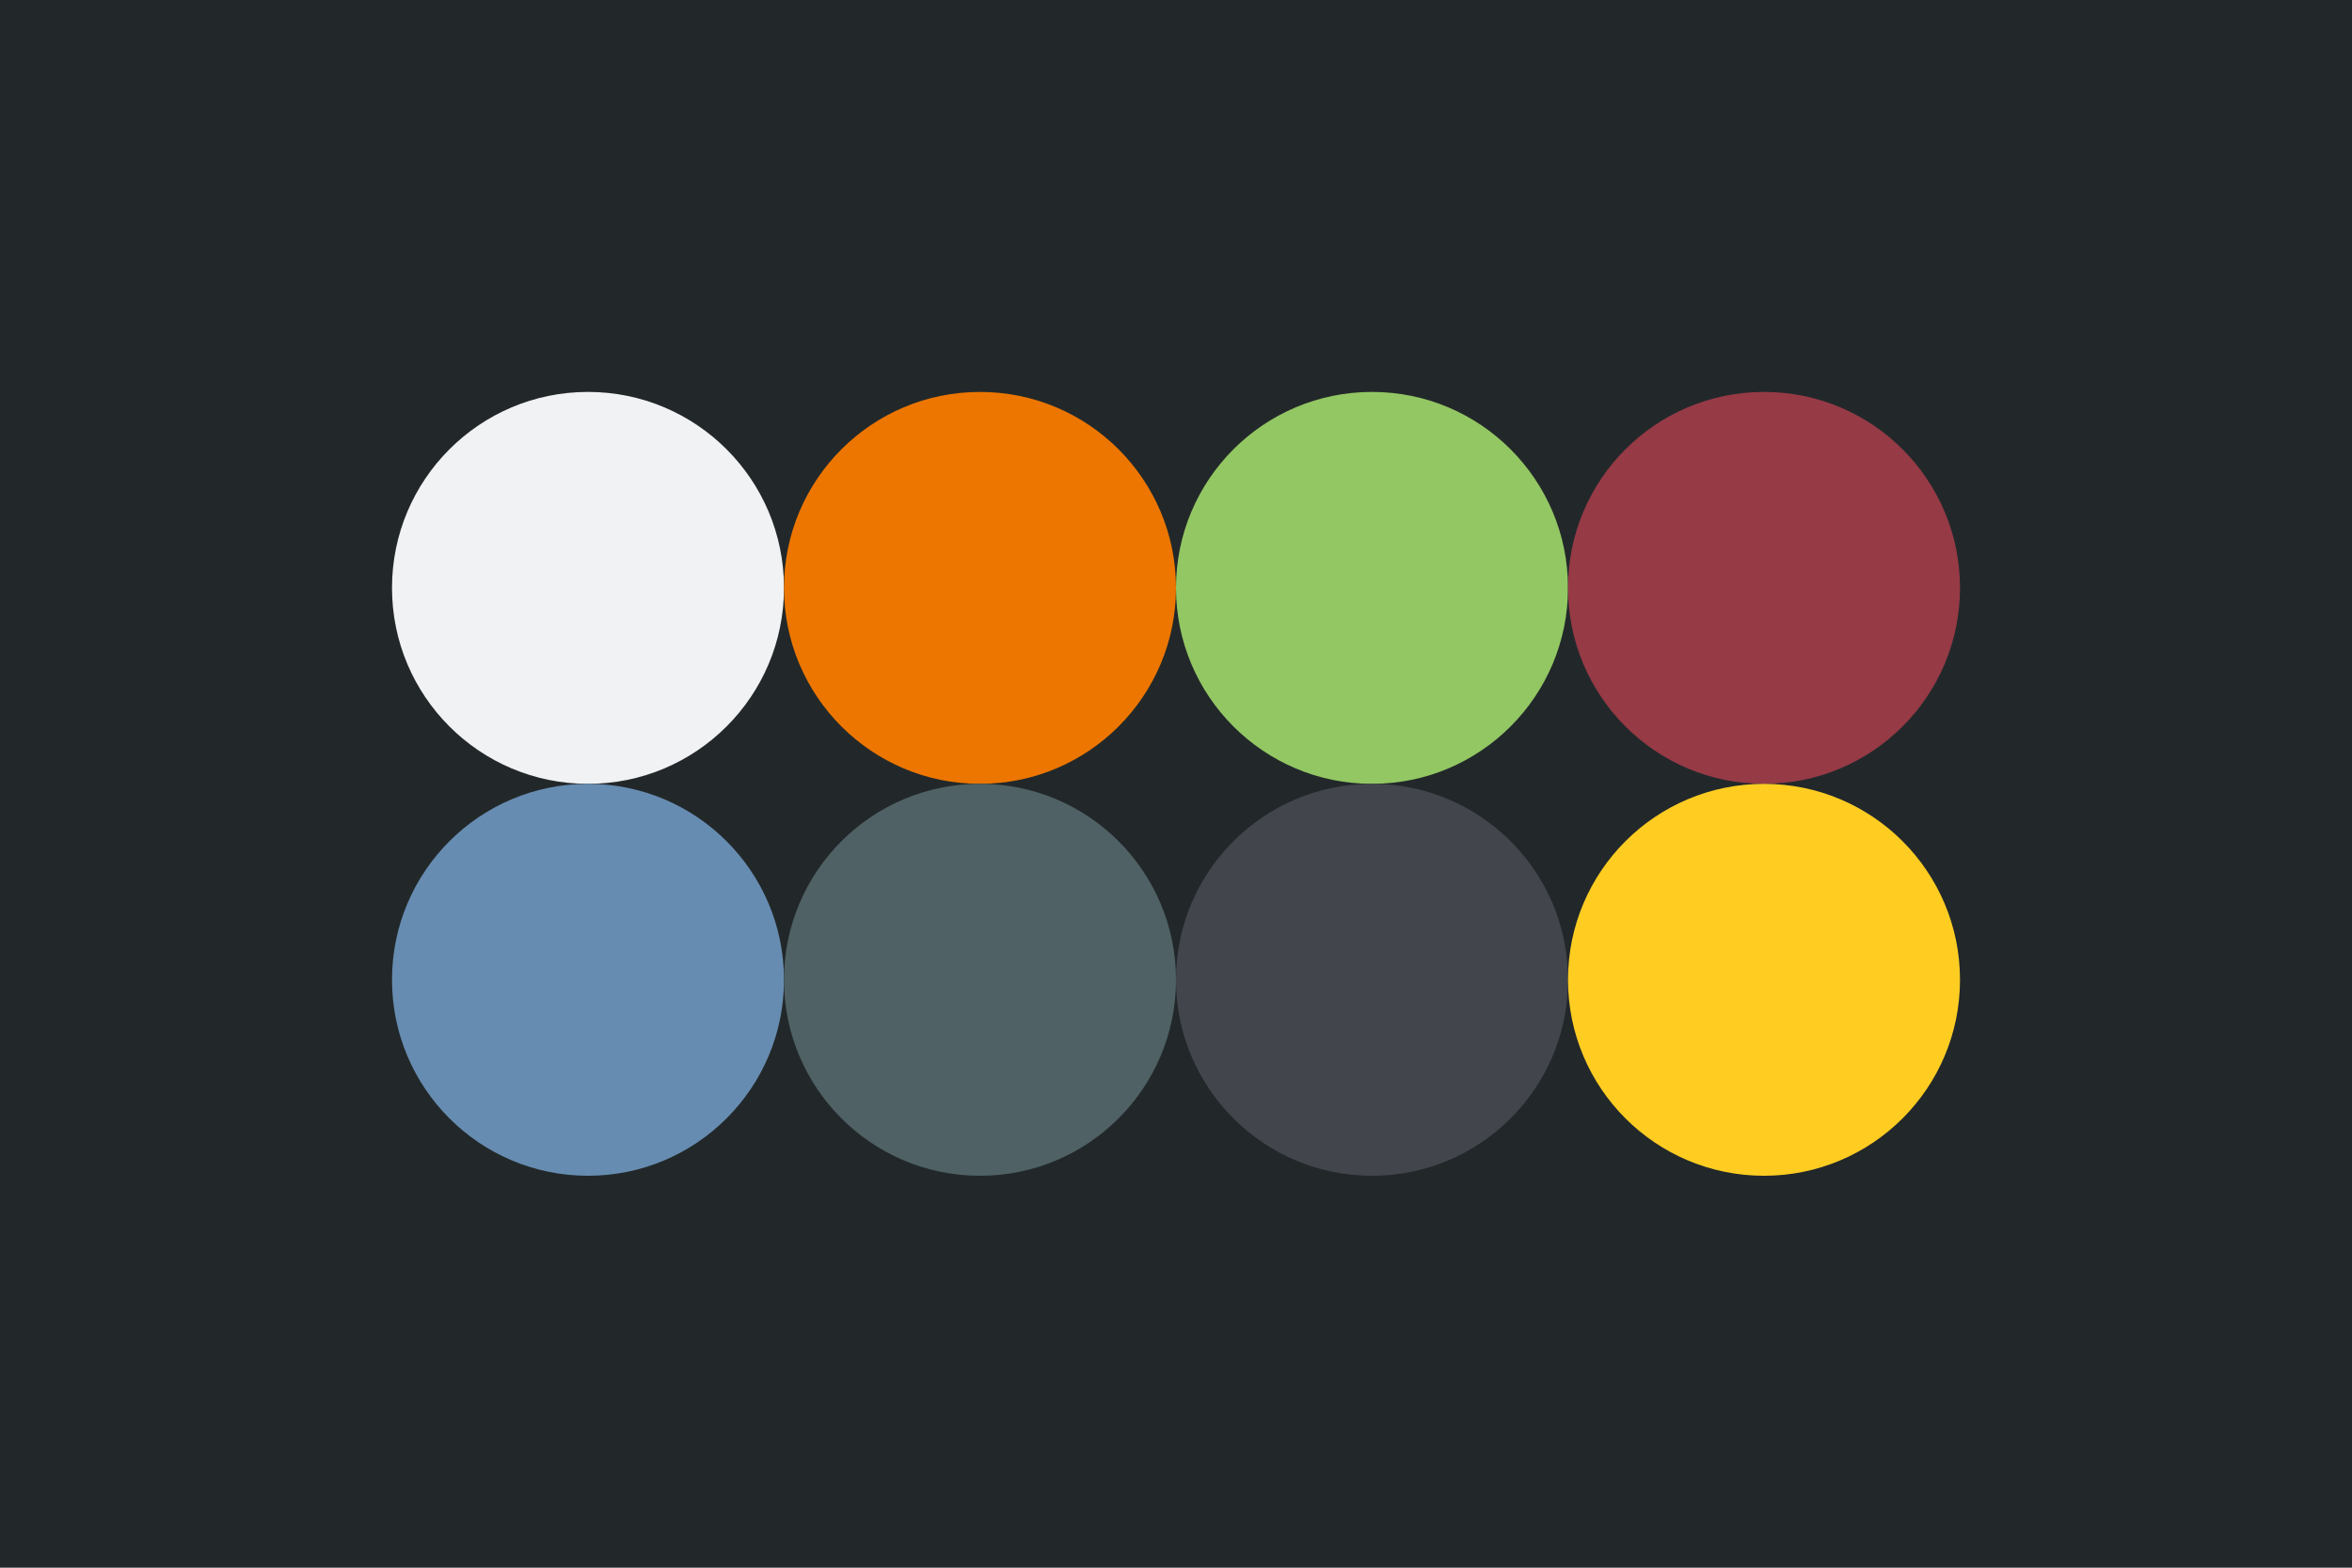
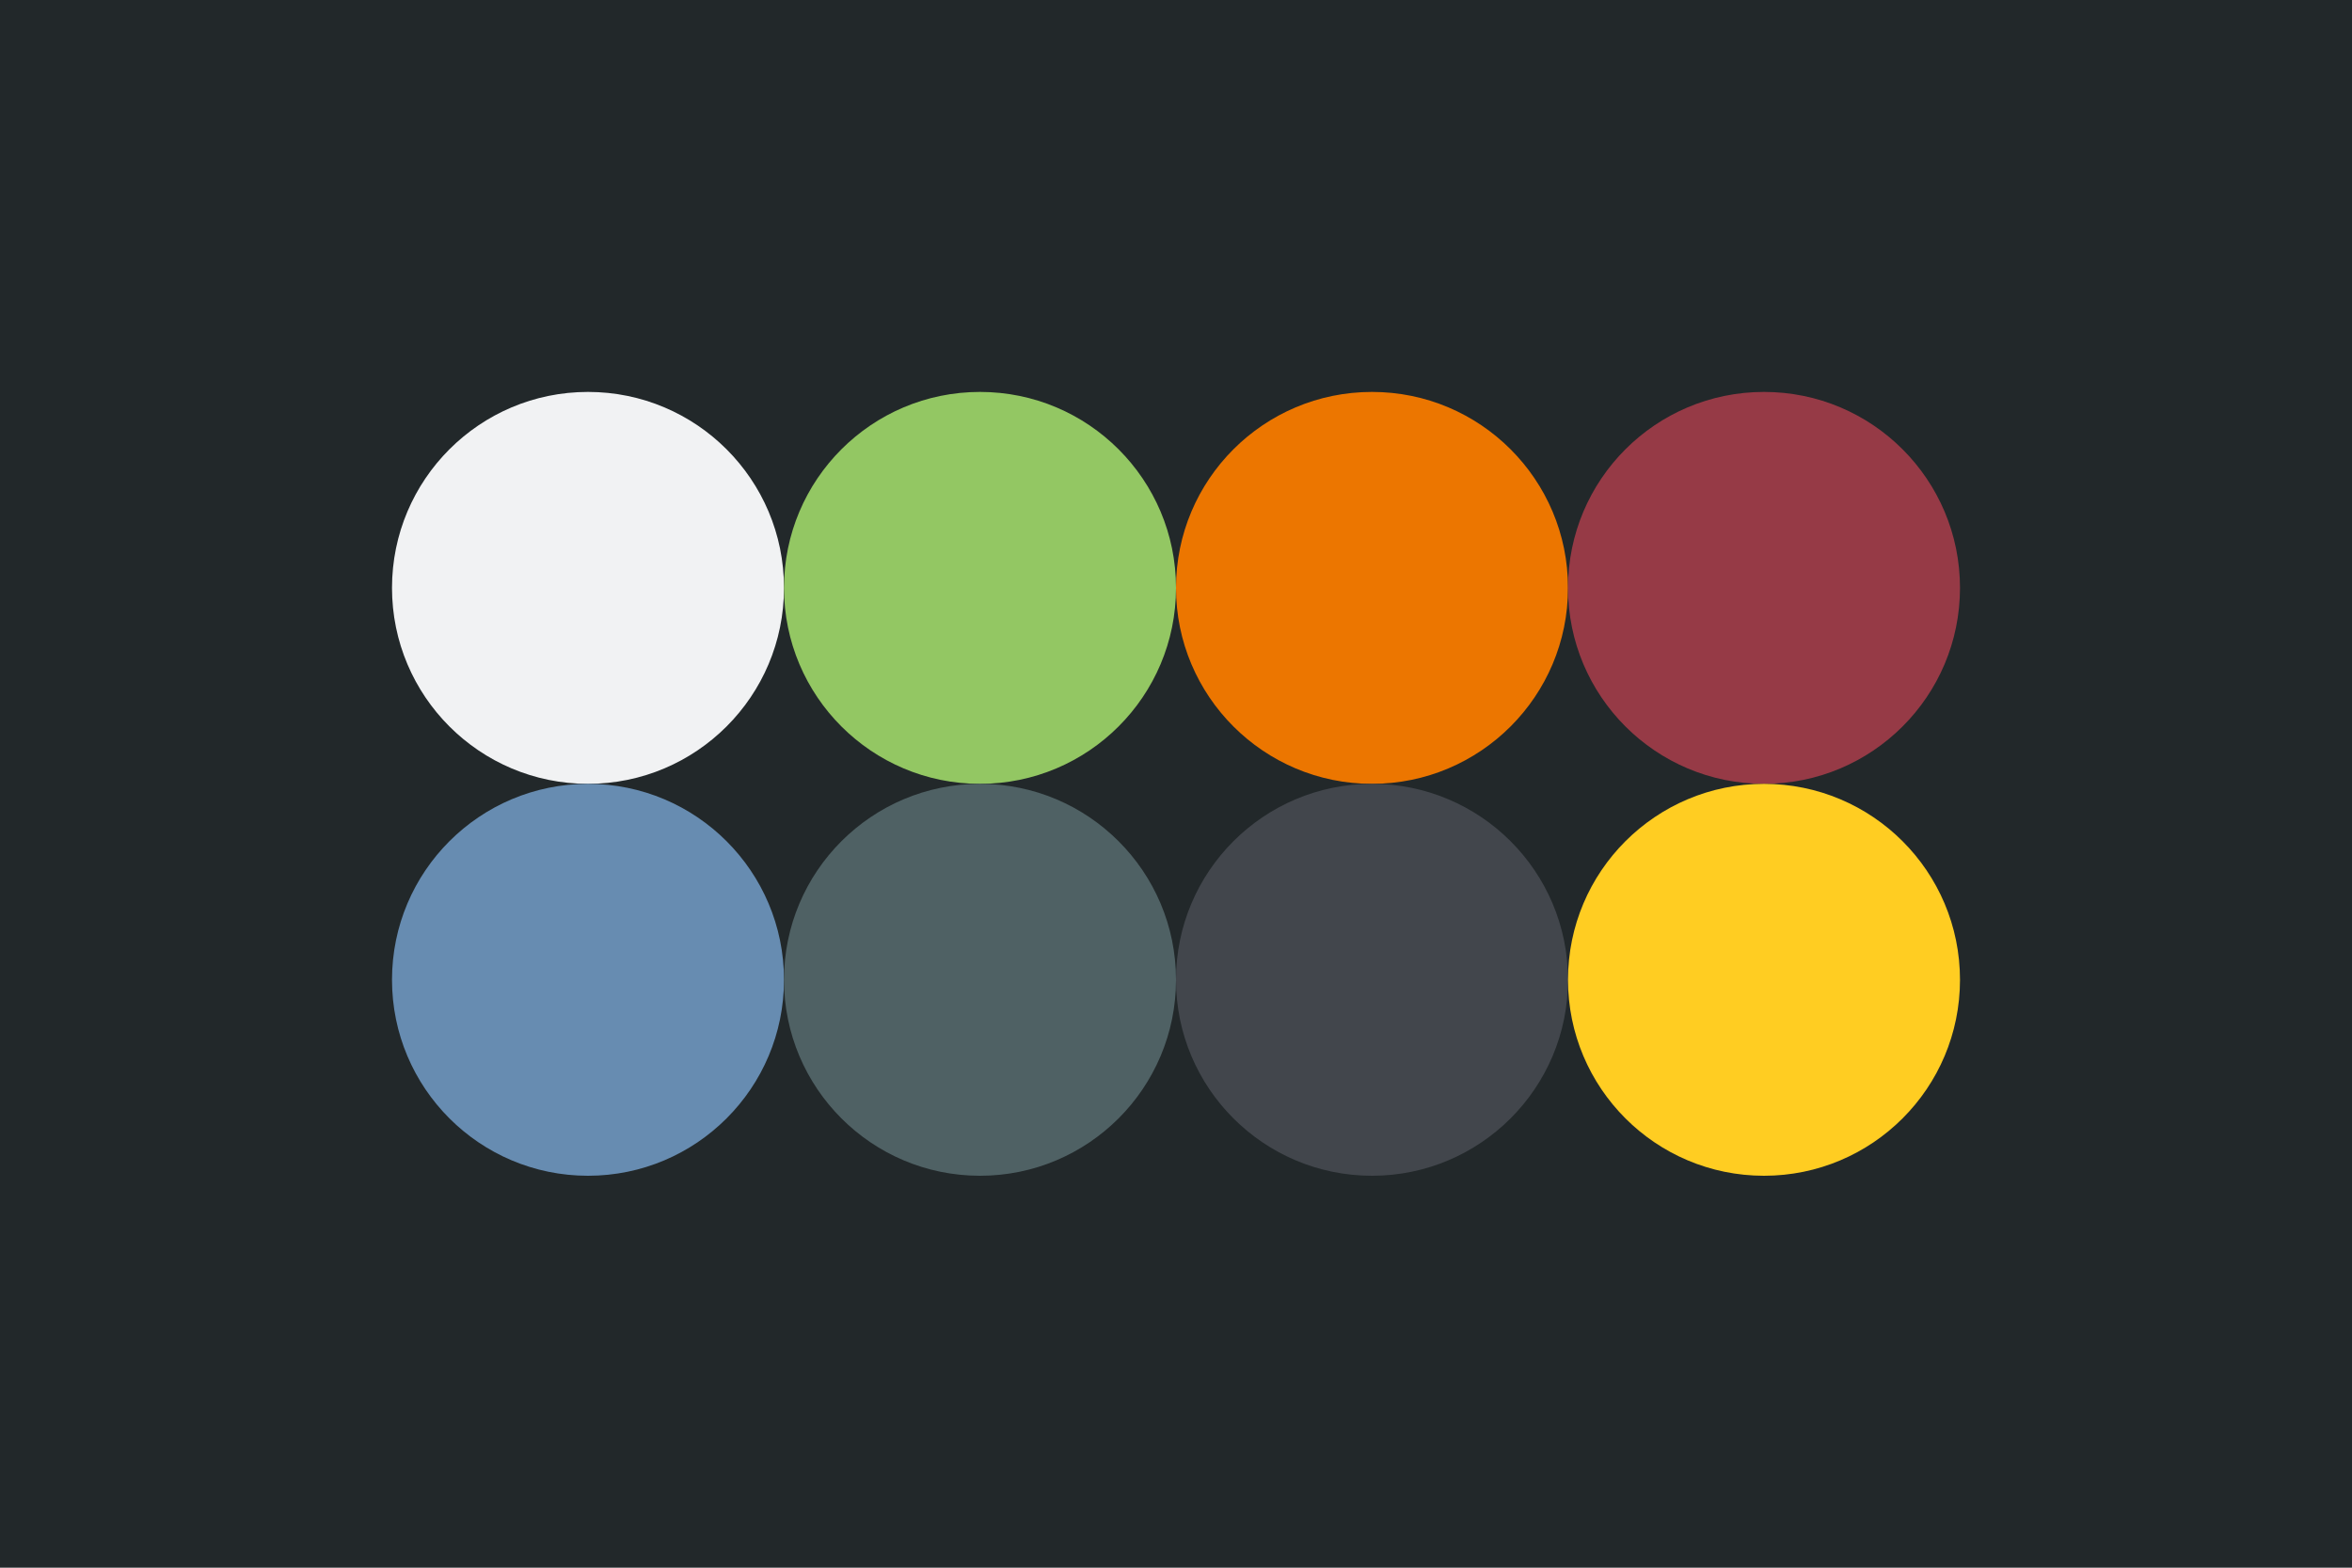
<svg xmlns="http://www.w3.org/2000/svg" width="96px" height="64px" baseProfile="full" version="1.1">
  <rect width="96" height="64" id="background" fill="#22282a" />
  <circle cx="24" cy="24" r="8" id="f_high" fill="#f1f2f3" />
-   <circle cx="40" cy="24" r="8" id="f_med" fill="#ec7600" />
-   <circle cx="56" cy="24" r="8" id="f_low" fill="#93c763" />
+   <circle cx="40" cy="24" r="8" id="f_med" fill="#93c763" />
+   <circle cx="56" cy="24" r="8" id="f_low" fill="#ec7600" />
  <circle cx="72" cy="24" r="8" id="f_inv" fill="#963a46" />
  <circle cx="24" cy="40" r="8" id="b_high" fill="#678cb1" />
  <circle cx="40" cy="40" r="8" id="b_med" fill="#4f6164" />
  <circle cx="56" cy="40" r="8" id="b_low" fill="#42464C" />
  <circle cx="72" cy="40" r="8" id="b_inv" fill="#ffcd22" />
</svg>
